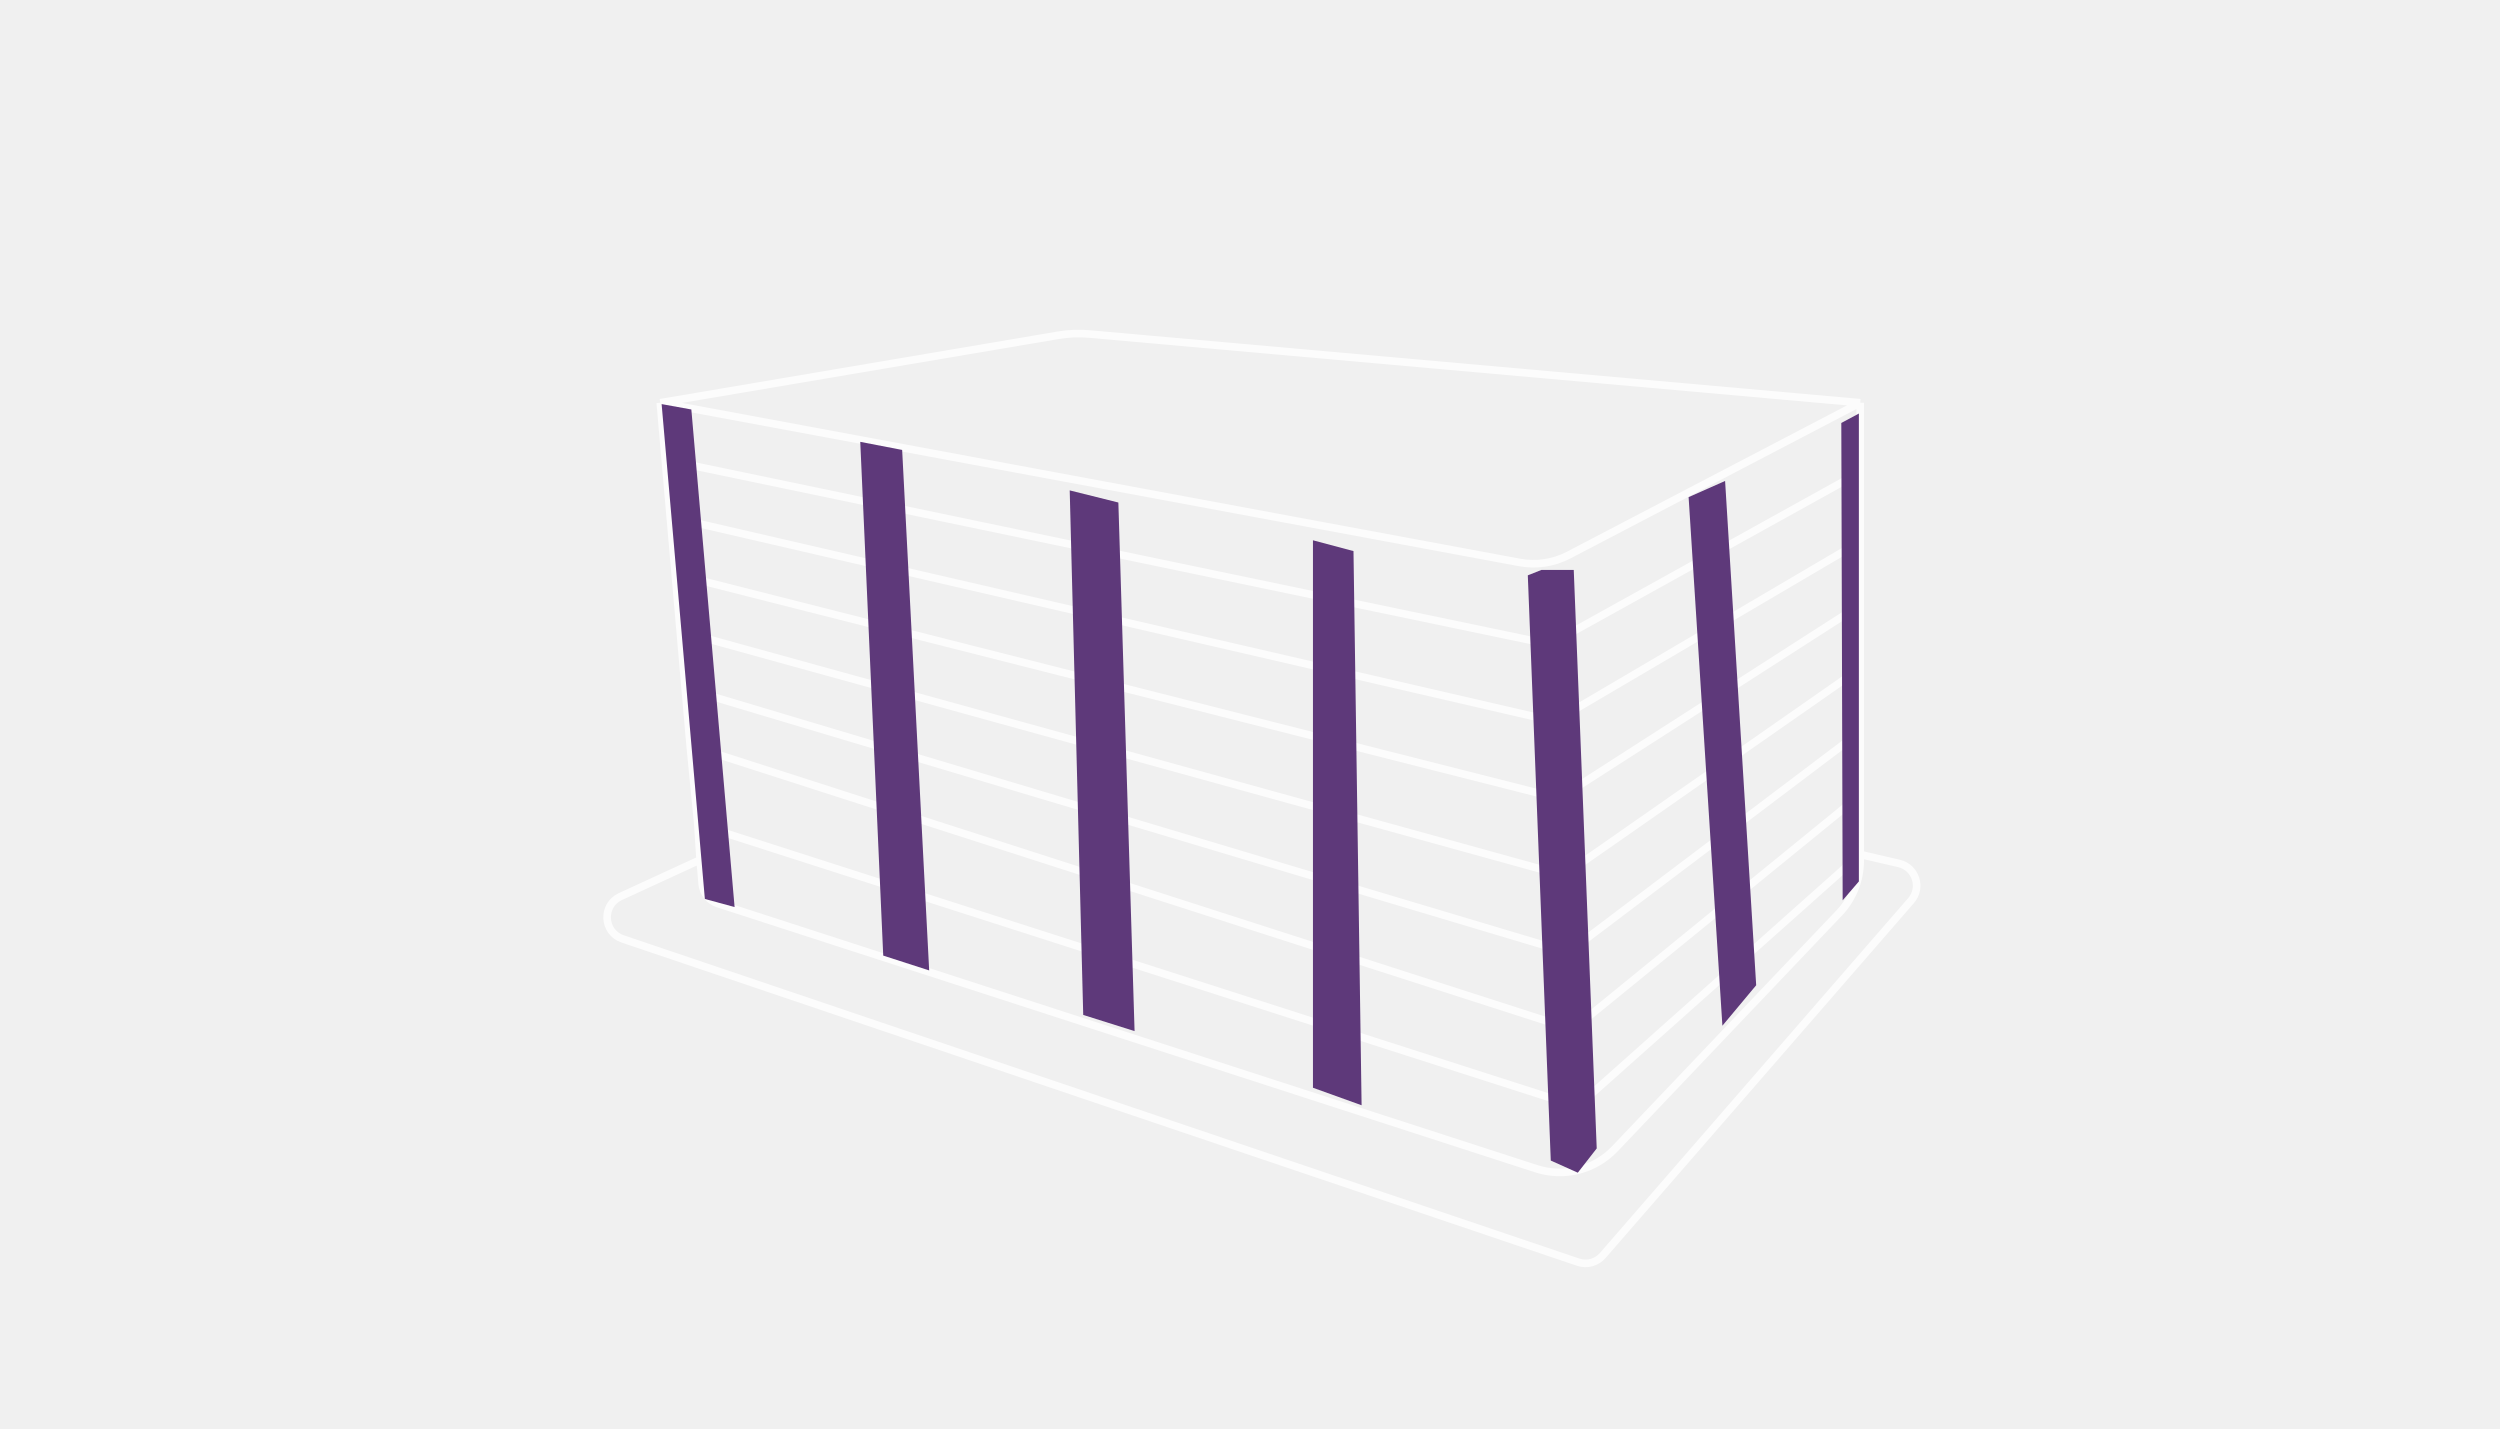
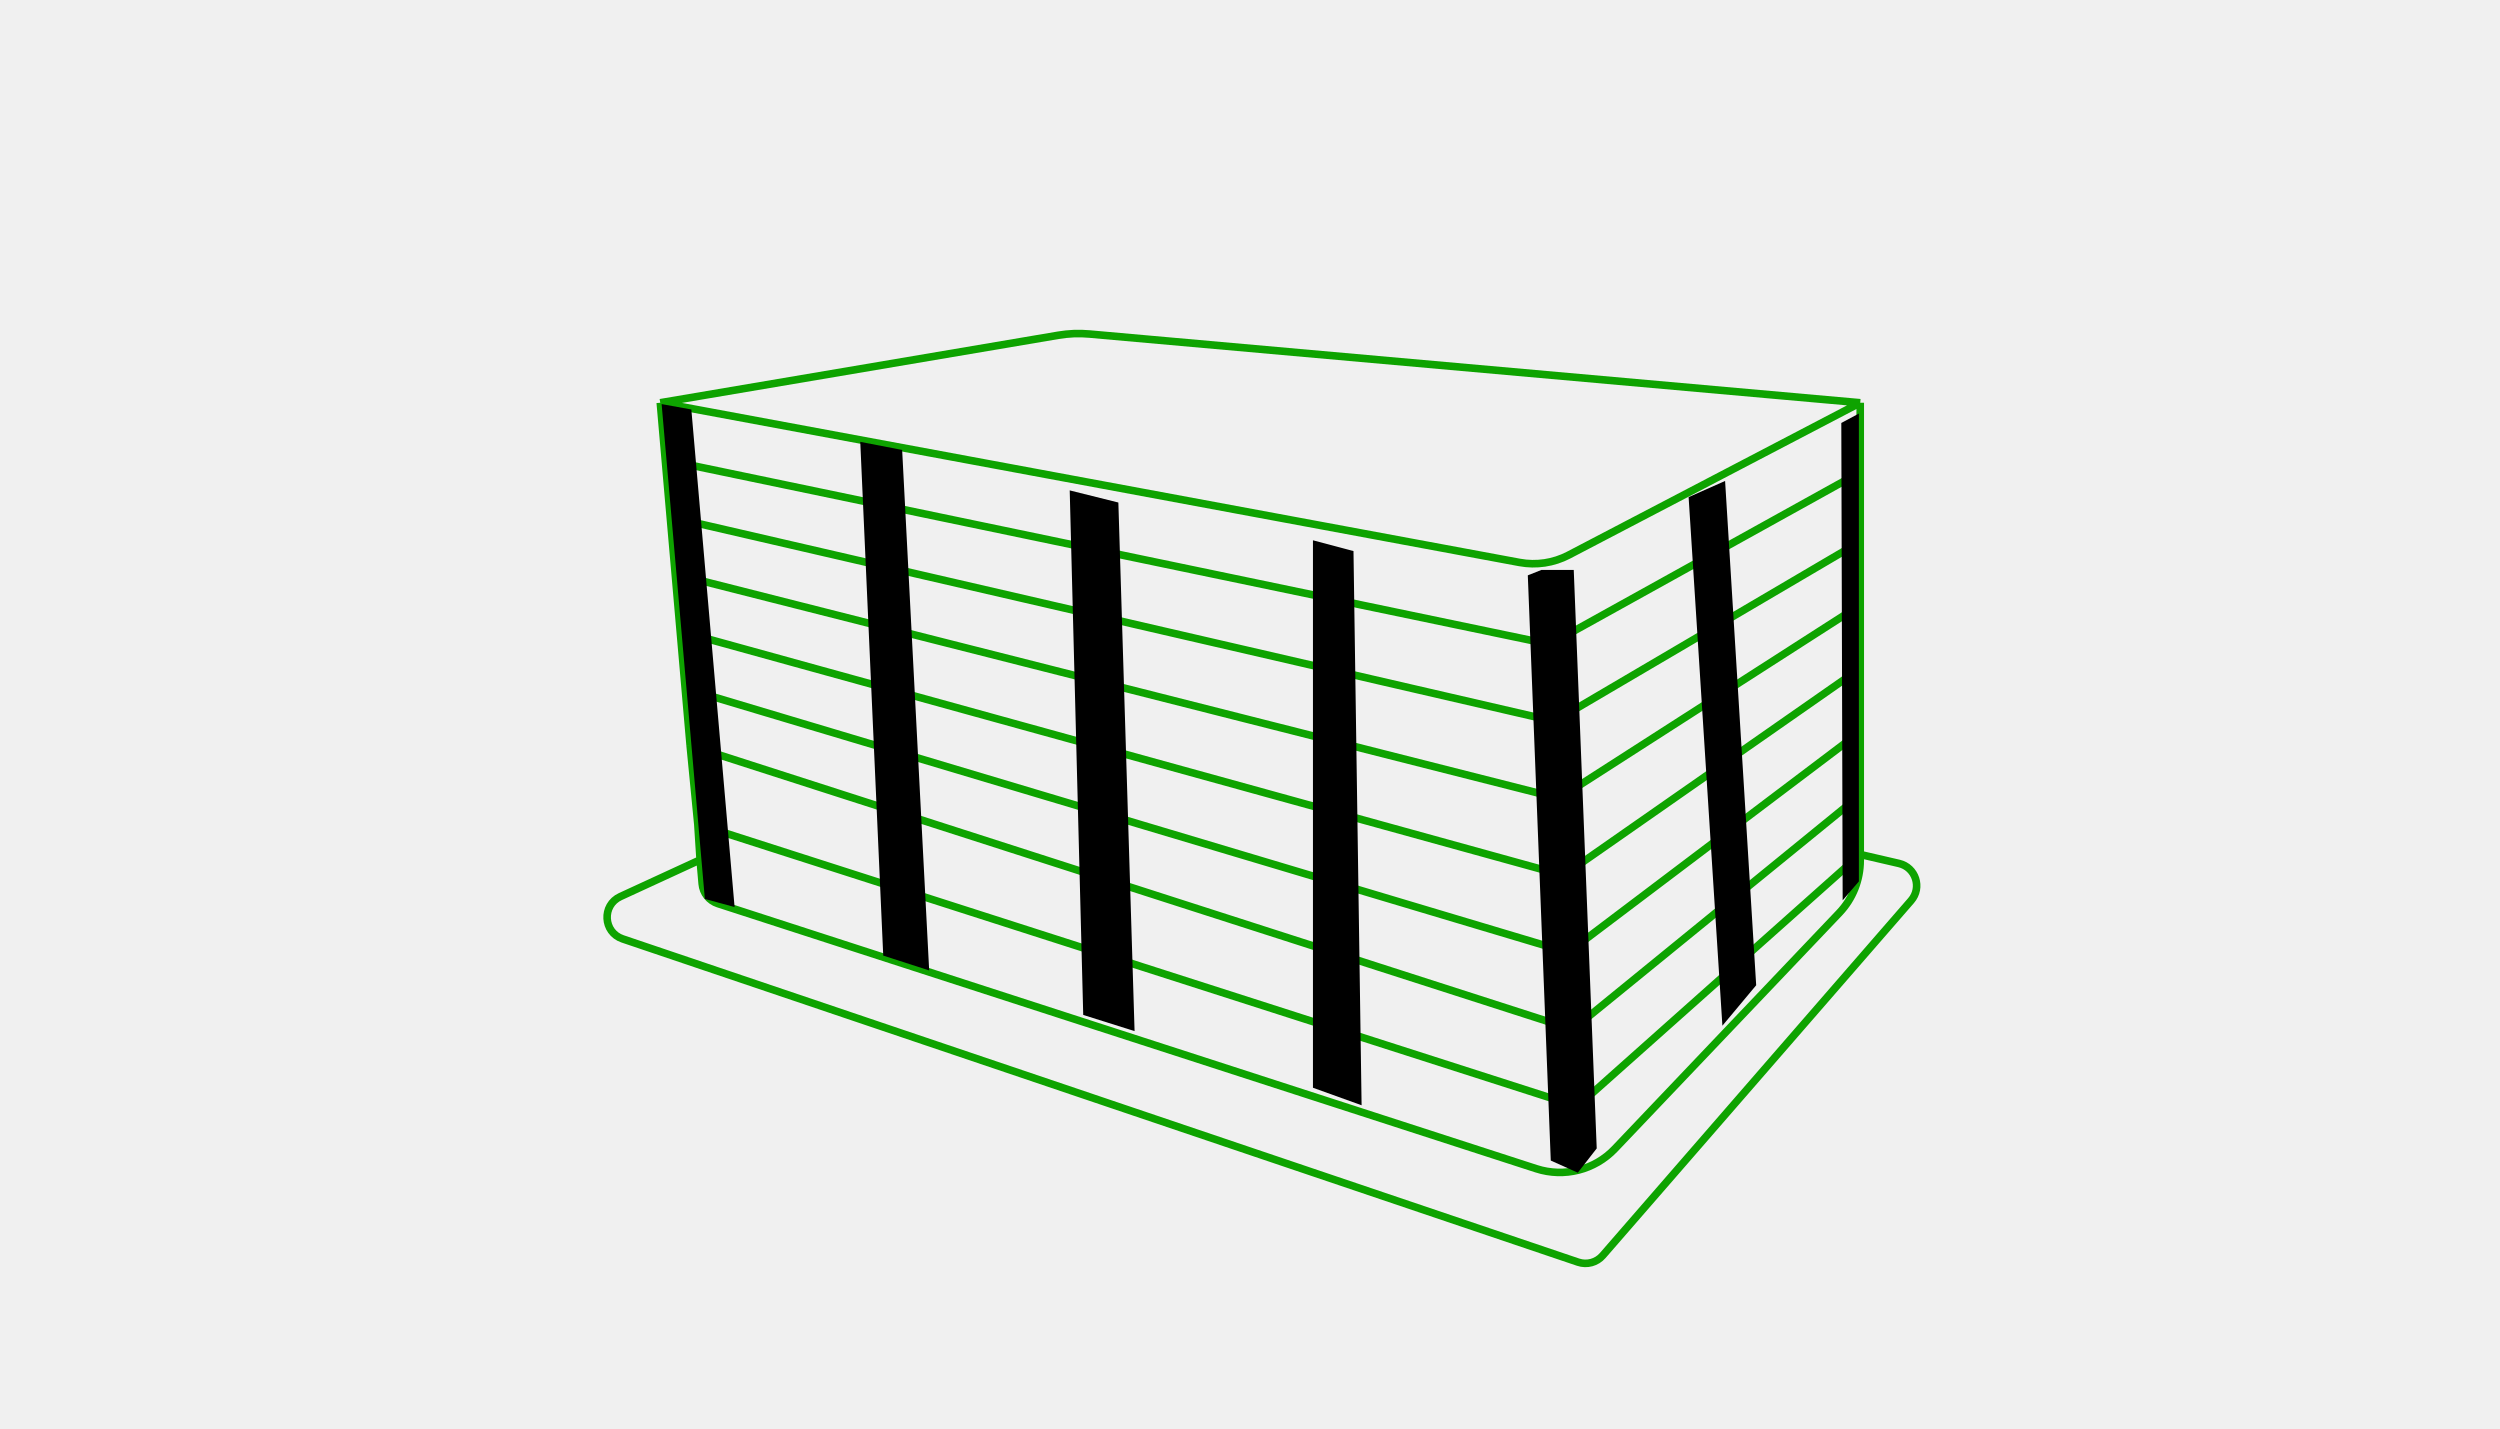
<svg xmlns="http://www.w3.org/2000/svg" width="329" height="188" viewBox="0 0 329 188" fill="none">
-   <g opacity="0.8">
-     <path d="M86.891 53.001L139.27 44.119C140.623 43.889 141.999 43.835 143.366 43.957L244.806 53.001M86.891 53.001L116.011 58.413L145.131 63.825L174.251 69.238L199.974 74.019C202.175 74.428 204.449 74.087 206.433 73.05L224.088 63.825L244.806 53.001M86.891 53.001L87.546 60.52M244.806 53.001V62.139M92.133 113.157L92.409 116.322C92.513 117.523 93.326 118.545 94.473 118.916L120.323 127.29L150.377 137.025L179.275 146.385L202.184 153.806C205.844 154.992 209.859 153.973 212.511 151.185L229.274 133.564L242.051 120.134C243.819 118.275 244.806 115.808 244.806 113.242V112.447M92.133 113.157L81.641 117.99C79.177 119.125 79.365 122.688 81.935 123.557L207.689 166.103C208.842 166.493 210.116 166.148 210.915 165.229L251.494 118.519C252.977 116.812 252.109 114.139 249.906 113.629L244.806 112.447M92.133 113.157L91.834 108.477M244.806 112.447V104.639M244.806 112.447L208.852 144.469C208.059 145.175 206.951 145.41 205.94 145.085L91.834 108.477M89.512 83.079L204.412 114.822C205.273 115.06 206.195 114.902 206.928 114.391L244.806 87.959M89.512 83.079L88.857 75.559M89.512 83.079L90.167 90.599M88.201 68.04L203.406 94.655C204.154 94.828 204.94 94.707 205.602 94.318L244.806 71.278M88.201 68.04L87.546 60.52M88.201 68.04L88.857 75.559M90.823 98.118L205.421 134.973C206.388 135.284 207.447 135.085 208.235 134.443L244.806 104.639M90.823 98.118L90.167 90.599M90.823 98.118L91.834 108.477M244.806 71.278V62.139M244.806 71.278V79.619M244.806 104.639V96.299M244.806 87.959V79.619M244.806 87.959V96.299M87.546 60.52L202.879 84.559C203.583 84.706 204.317 84.595 204.946 84.246L244.806 62.139M88.857 75.559L203.909 104.741C204.714 104.945 205.568 104.806 206.267 104.357L244.806 79.619M90.167 90.599L204.916 124.9C205.831 125.173 206.822 124.995 207.584 124.419L244.806 96.299" stroke="white" />
-     <path d="M90.981 53.888L87.069 53.178L92.76 118.303L96.672 119.368L90.981 53.888Z" fill="#3A0B5C" />
-     <path d="M118.723 59.212L113.21 58.147L116.233 125.756L122.279 127.708L118.723 59.212Z" fill="#3A0B5C" />
-     <path d="M147.176 66.132L140.774 64.535L142.552 133.564L149.31 135.694L147.176 66.132Z" fill="#3A0B5C" />
-     <path d="M178.119 72.52L172.784 71.101V143.147L179.186 145.453L178.119 72.52Z" fill="#3A0B5C" />
-     <path d="M202.837 75.005L201.059 75.715L204.082 152.729L207.639 154.326L210.128 151.132L207.105 75.005H202.837Z" fill="#3A0B5C" />
-     <path d="M242.494 118.481L242.316 55.663L244.628 54.42V115.996L242.494 118.481Z" fill="#3A0B5C" />
-     <path d="M227.022 63.293L222.221 65.422L226.667 134.984L231.113 129.66L227.022 63.293Z" fill="#3A0B5C" />
-   </g>
+   <path d="M86.891 53.001L139.27 44.119C140.623 43.889 141.999 43.835 143.366 43.957L244.806 53.001M86.891 53.001L116.011 58.413L145.131 63.825L174.251 69.238L199.974 74.019C202.175 74.428 204.449 74.087 206.433 73.05L224.088 63.825L244.806 53.001M86.891 53.001L87.546 60.52M244.806 53.001V62.139M92.133 113.157L92.409 116.322C92.513 117.523 93.326 118.545 94.473 118.916L120.323 127.29L150.377 137.025L179.275 146.385L202.184 153.806C205.844 154.992 209.859 153.973 212.511 151.185L229.274 133.564L242.051 120.134C243.819 118.275 244.806 115.808 244.806 113.242V112.447M92.133 113.157L81.641 117.99C79.177 119.125 79.365 122.688 81.935 123.557L207.689 166.103C208.842 166.493 210.116 166.148 210.915 165.229L251.494 118.519C252.977 116.812 252.109 114.139 249.906 113.629L244.806 112.447M92.133 113.157L91.834 108.477M244.806 112.447V104.639M244.806 112.447L208.852 144.469C208.059 145.175 206.951 145.41 205.94 145.085L91.834 108.477M89.512 83.079L204.412 114.822C205.273 115.06 206.195 114.902 206.928 114.391L244.806 87.959M89.512 83.079L88.857 75.559M89.512 83.079L90.167 90.599M88.201 68.04L203.406 94.655C204.154 94.828 204.94 94.707 205.602 94.318L244.806 71.278M88.201 68.04L87.546 60.52M88.201 68.04L88.857 75.559M90.823 98.118L205.421 134.973C206.388 135.284 207.447 135.085 208.235 134.443L244.806 104.639M90.823 98.118L90.167 90.599M90.823 98.118L91.834 108.477M244.806 71.278V62.139M244.806 71.278V79.619M244.806 104.639V96.299M244.806 87.959V79.619M244.806 87.959V96.299M87.546 60.52L202.879 84.559C203.583 84.706 204.317 84.595 204.946 84.246L244.806 62.139M88.857 75.559L203.909 104.741C204.714 104.945 205.568 104.806 206.267 104.357L244.806 79.619M90.167 90.599L204.916 124.9C205.831 125.173 206.822 124.995 207.584 124.419L244.806 96.299" stroke="#0EA300" />
+   <path d="M90.981 53.888L87.069 53.178L92.76 118.303L96.672 119.368L90.981 53.888Z" fill="black" />
+   <path d="M118.723 59.212L113.21 58.147L116.233 125.756L122.279 127.708L118.723 59.212Z" fill="black" />
+   <path d="M147.176 66.132L140.774 64.535L142.552 133.564L149.31 135.694L147.176 66.132Z" fill="black" />
+   <path d="M178.119 72.52L172.784 71.101V143.147L179.186 145.453L178.119 72.52Z" fill="black" />
+   <path d="M202.837 75.005L201.059 75.715L204.082 152.729L207.639 154.326L210.128 151.132L207.105 75.005H202.837Z" fill="black" />
+   <path d="M242.494 118.481L242.316 55.663L244.628 54.42V115.996L242.494 118.481Z" fill="black" />
+   <path d="M227.022 63.293L222.221 65.422L226.667 134.984L231.113 129.66L227.022 63.293Z" fill="black" />
</svg>
